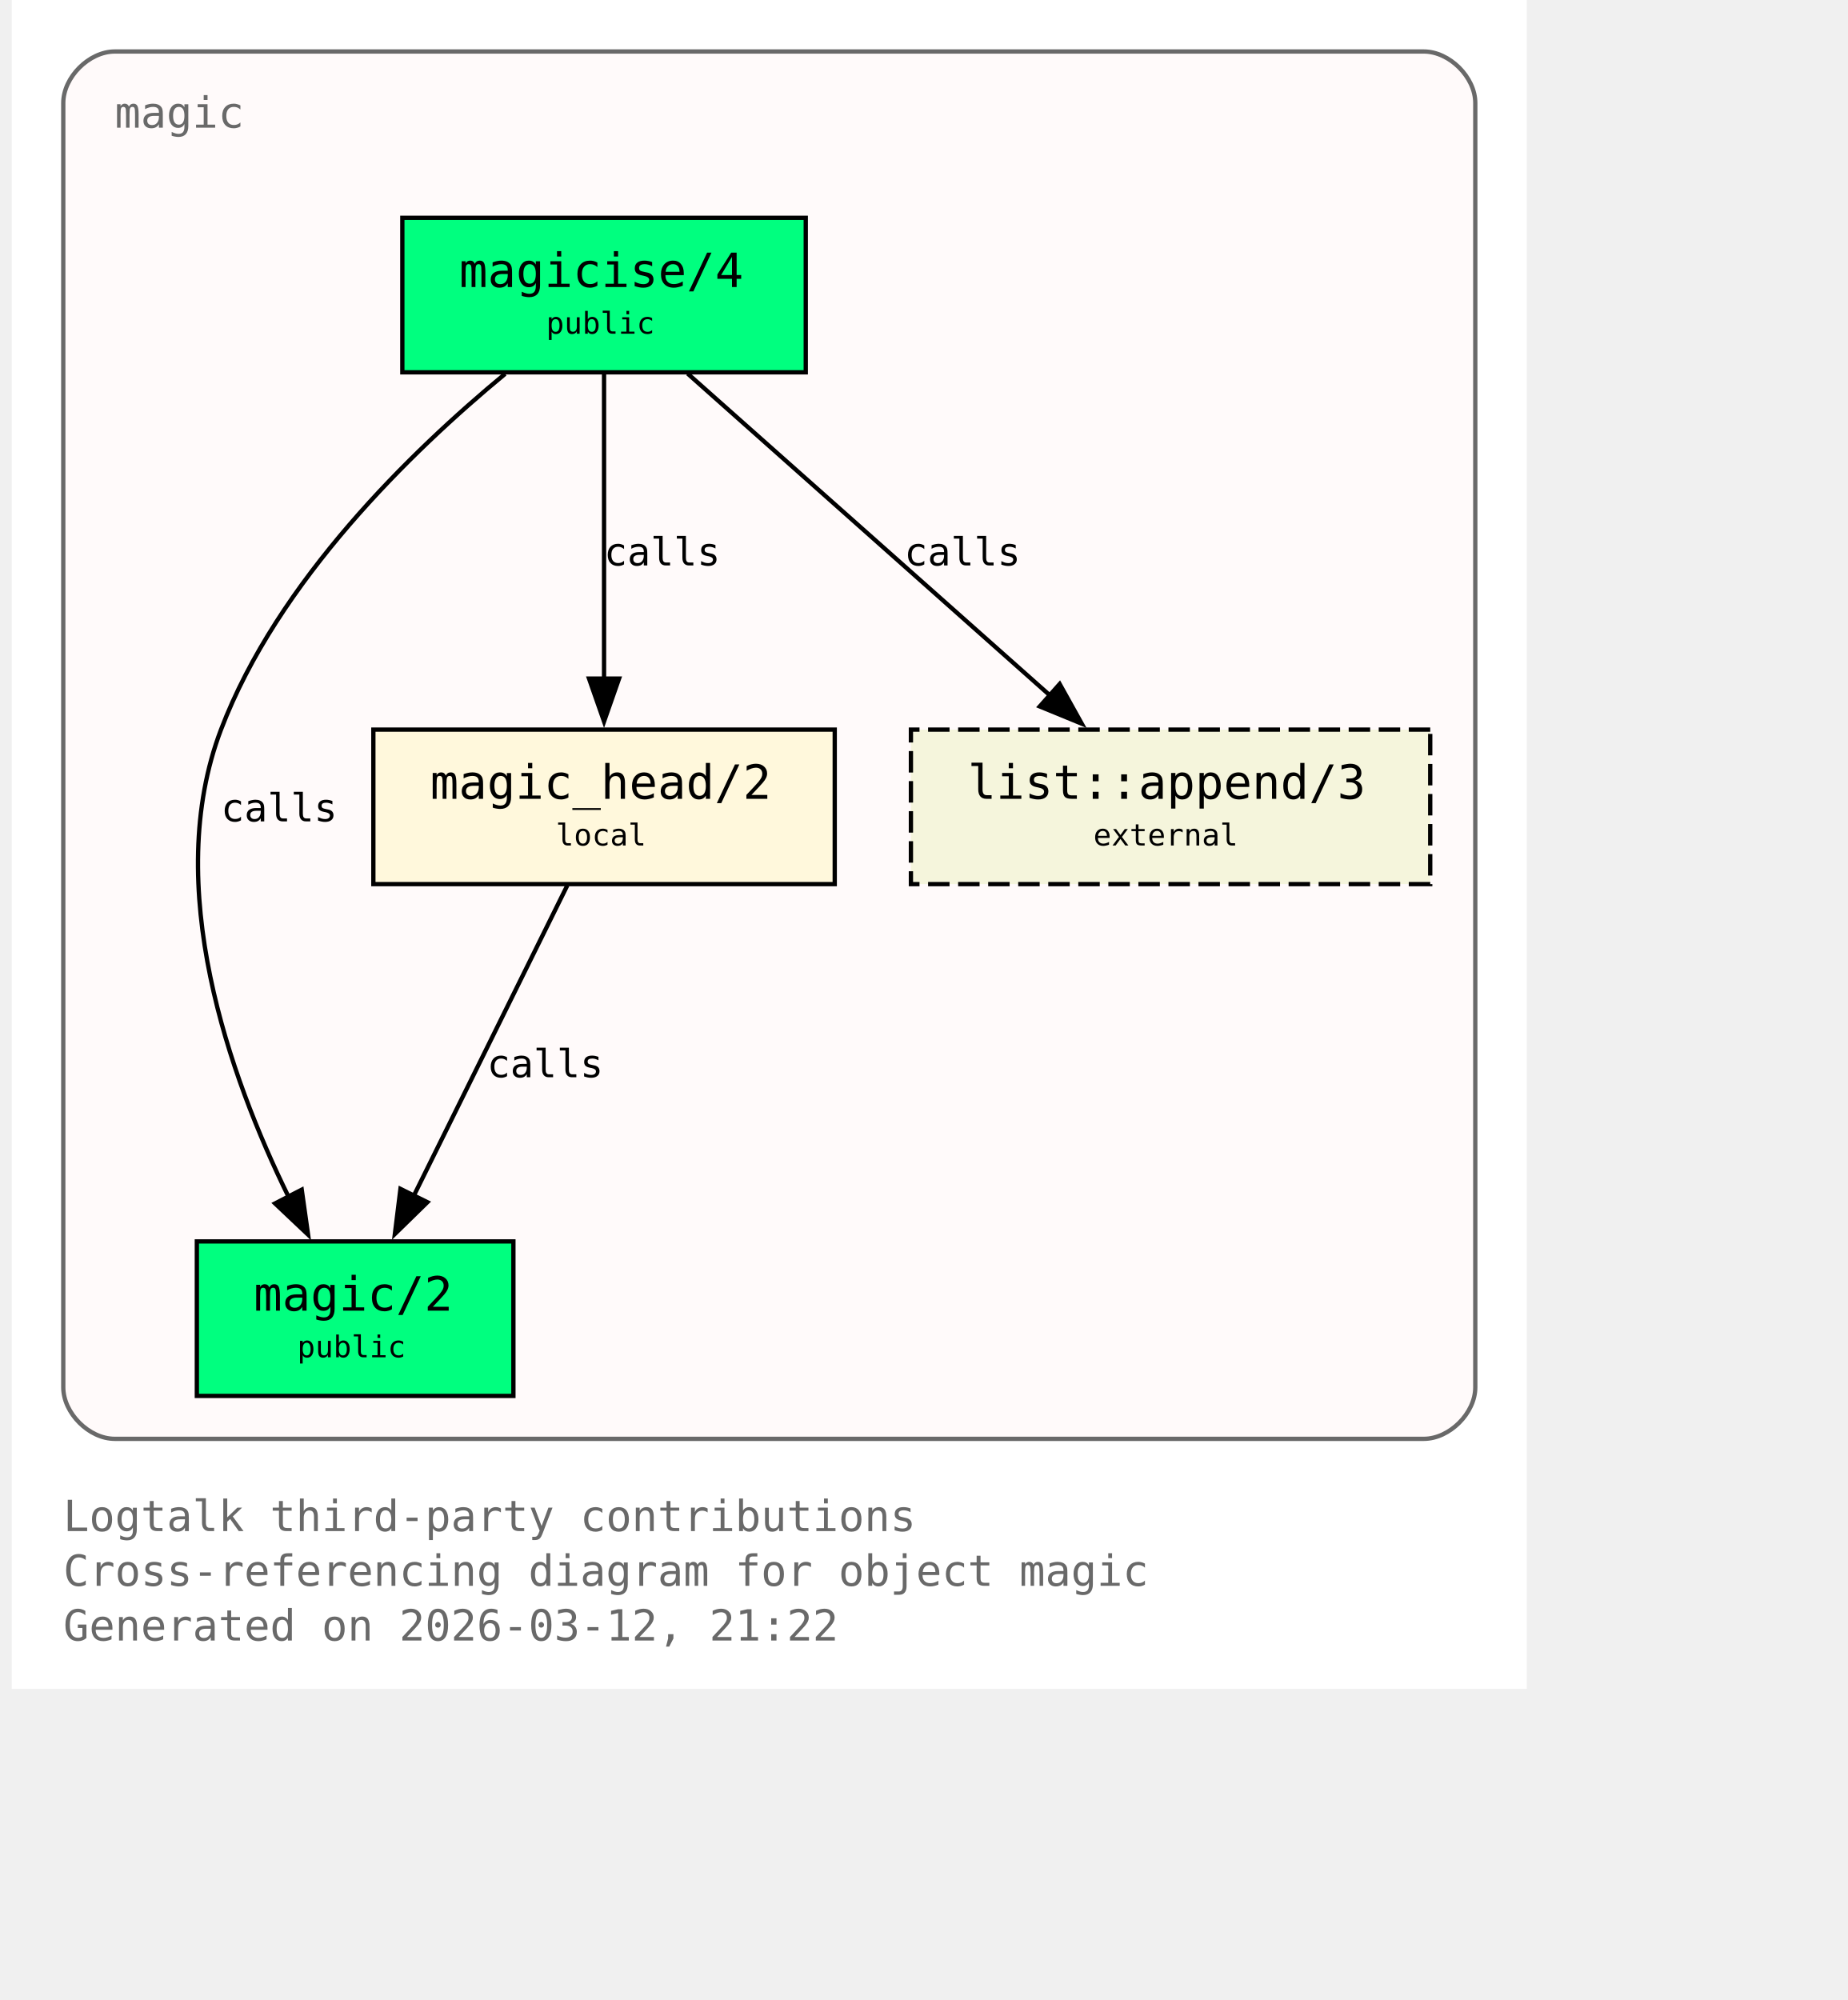
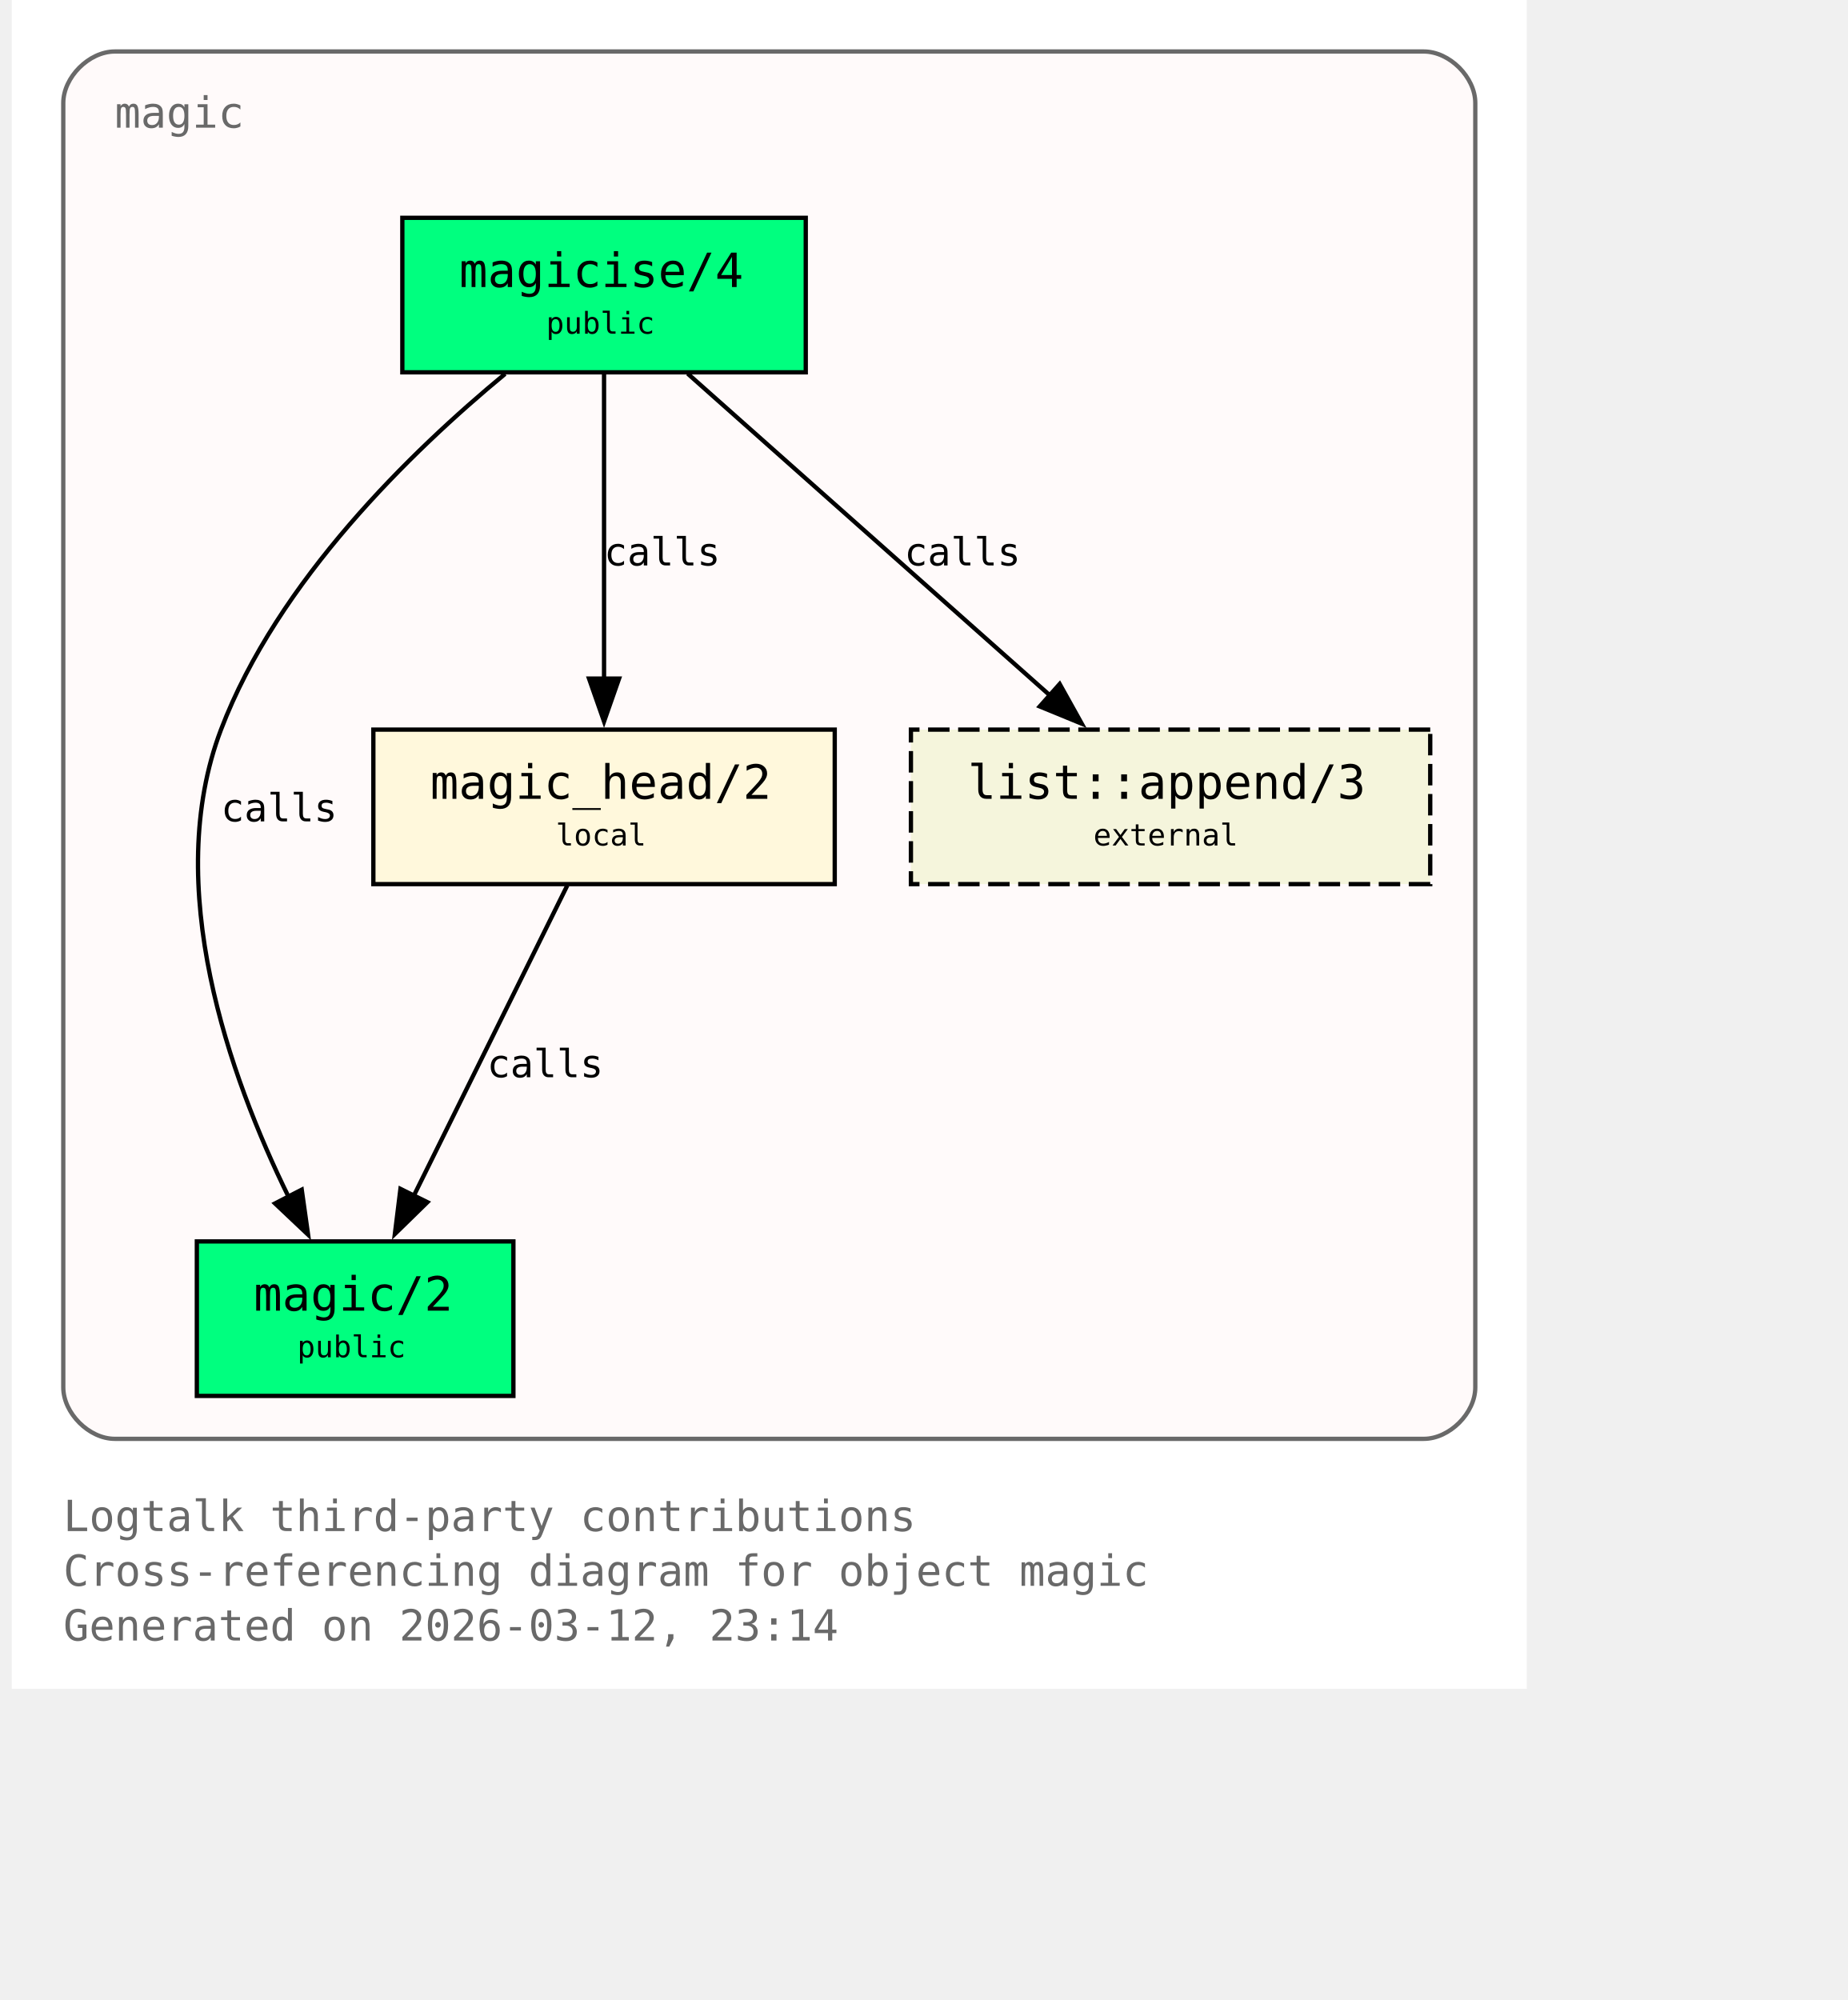
<svg xmlns="http://www.w3.org/2000/svg" xmlns:xlink="http://www.w3.org/1999/xlink" width="497pt" height="538pt" viewBox="72.00 72.00 425.00 466.00">
  <g id="graph0" class="graph" transform="scale(1 1) rotate(0) translate(76 461.5)">
    <polygon fill="white" stroke="none" points="-4,4 -4,-389.5 349,-389.5 349,4 -4,4" />
    <text xml:space="preserve" text-anchor="start" x="8" y="-32.75" font-family="Monospace" font-size="10.00" fill="dimgray">Logtalk third-party contributions</text>
    <text xml:space="preserve" text-anchor="start" x="8" y="-20" font-family="Monospace" font-size="10.00" fill="dimgray">Cross-referencing diagram for object magic</text>
-     <text xml:space="preserve" text-anchor="start" x="8" y="-7.25" font-family="Monospace" font-size="10.00" fill="dimgray">Generated on 2026-03-12, 21:22</text>
+     <text xml:space="preserve" text-anchor="start" x="8" y="-7.25" font-family="Monospace" font-size="10.00" fill="dimgray">Generated on 2026-03-12, 23:14</text>
    <g id="clust1" class="cluster">
      <g id="a_clust1">
        <a xlink:title="magic">
          <path fill="snow" stroke="dimgray" d="M20,-54.25C20,-54.25 325,-54.25 325,-54.25 331,-54.25 337,-60.25 337,-66.25 337,-66.25 337,-365.5 337,-365.5 337,-371.5 331,-377.5 325,-377.5 325,-377.5 20,-377.5 20,-377.5 14,-377.5 8,-371.5 8,-365.5 8,-365.5 8,-66.25 8,-66.25 8,-60.25 14,-54.25 20,-54.25" />
          <g id="a_clust1_0">
-             <a xlink:href="https://github.com/LogtalkDotOrg/logtalk3/tree/83286e56a6080a59e6e2b4291a842b7a9b3ac43e/contributions/verdi_neruda/magic.lgt#L35" xlink:title="https://github.com/LogtalkDotOrg/logtalk3/tree/83286e56a6080a59e6e2b4291a842b7a9b3ac43e/contributions/verdi_neruda/magic.lgt#L35">
+             <a xlink:href="https://github.com/LogtalkDotOrg/logtalk3/tree/2904d36a9d2e56072a81f10a9fecc6b2bfcfeb07/contributions/verdi_neruda/magic.lgt#L35" xlink:title="https://github.com/LogtalkDotOrg/logtalk3/tree/2904d36a9d2e56072a81f10a9fecc6b2bfcfeb07/contributions/verdi_neruda/magic.lgt#L35">
              <text xml:space="preserve" text-anchor="start" x="20" y="-359.75" font-family="Monospace" font-size="10.00" fill="dimgray">magic</text>
            </a>
          </g>
        </a>
      </g>
    </g>
    <g id="node1" class="node">
      <polygon fill="springgreen" stroke="black" points="181,-338.75 87,-338.75 87,-302.75 181,-302.75 181,-338.75" />
      <text xml:space="preserve" text-anchor="start" x="95" y="-323" font-family="Monospace" font-size="9.00"> </text>
      <g id="a_node1_1">
-         <a xlink:href="https://github.com/LogtalkDotOrg/logtalk3/tree/83286e56a6080a59e6e2b4291a842b7a9b3ac43e/contributions/verdi_neruda/magic.lgt#L44" xlink:title="https://github.com/LogtalkDotOrg/logtalk3/tree/83286e56a6080a59e6e2b4291a842b7a9b3ac43e/contributions/verdi_neruda/magic.lgt#L44">
+         <a xlink:href="https://github.com/LogtalkDotOrg/logtalk3/tree/2904d36a9d2e56072a81f10a9fecc6b2bfcfeb07/contributions/verdi_neruda/magic.lgt#L44" xlink:title="https://github.com/LogtalkDotOrg/logtalk3/tree/2904d36a9d2e56072a81f10a9fecc6b2bfcfeb07/contributions/verdi_neruda/magic.lgt#L44">
          <text xml:space="preserve" text-anchor="start" x="100.25" y="-322.62" font-family="Monospace" font-size="11.00">magicise/4</text>
        </a>
      </g>
      <text xml:space="preserve" text-anchor="start" x="167.75" y="-323" font-family="Monospace" font-size="9.00"> </text>
      <text xml:space="preserve" text-anchor="start" x="95" y="-310.62" font-family="Monospace" font-size="9.00"> </text>
      <text xml:space="preserve" text-anchor="start" x="120.5" y="-311.75" font-family="Monospace" font-size="7.00">public</text>
      <text xml:space="preserve" text-anchor="start" x="167.75" y="-310.62" font-family="Monospace" font-size="9.00"> </text>
    </g>
    <g id="node2" class="node">
      <polygon fill="springgreen" stroke="black" points="112.88,-100.25 39.12,-100.25 39.12,-64.25 112.88,-64.25 112.88,-100.25" />
      <text xml:space="preserve" text-anchor="start" x="47.12" y="-84.5" font-family="Monospace" font-size="9.00"> </text>
      <g id="a_node2_2">
-         <a xlink:href="https://github.com/LogtalkDotOrg/logtalk3/tree/83286e56a6080a59e6e2b4291a842b7a9b3ac43e/contributions/verdi_neruda/magic.lgt#L51" xlink:title="https://github.com/LogtalkDotOrg/logtalk3/tree/83286e56a6080a59e6e2b4291a842b7a9b3ac43e/contributions/verdi_neruda/magic.lgt#L51">
+         <a xlink:href="https://github.com/LogtalkDotOrg/logtalk3/tree/2904d36a9d2e56072a81f10a9fecc6b2bfcfeb07/contributions/verdi_neruda/magic.lgt#L51" xlink:title="https://github.com/LogtalkDotOrg/logtalk3/tree/2904d36a9d2e56072a81f10a9fecc6b2bfcfeb07/contributions/verdi_neruda/magic.lgt#L51">
          <text xml:space="preserve" text-anchor="start" x="52.38" y="-84.12" font-family="Monospace" font-size="11.00">magic/2</text>
        </a>
      </g>
      <text xml:space="preserve" text-anchor="start" x="99.62" y="-84.5" font-family="Monospace" font-size="9.00"> </text>
      <text xml:space="preserve" text-anchor="start" x="47.12" y="-72.12" font-family="Monospace" font-size="9.00"> </text>
      <text xml:space="preserve" text-anchor="start" x="62.5" y="-73.25" font-family="Monospace" font-size="7.00">public</text>
      <text xml:space="preserve" text-anchor="start" x="99.62" y="-72.12" font-family="Monospace" font-size="9.00"> </text>
    </g>
    <g id="edge1" class="edge">
      <g id="a_edge1">
-         <a xlink:href="https://github.com/LogtalkDotOrg/logtalk3/tree/83286e56a6080a59e6e2b4291a842b7a9b3ac43e/contributions/verdi_neruda/magic.lgt#L58" xlink:title="calls">
+         <a xlink:href="https://github.com/LogtalkDotOrg/logtalk3/tree/2904d36a9d2e56072a81f10a9fecc6b2bfcfeb07/contributions/verdi_neruda/magic.lgt#L58" xlink:title="calls">
          <path fill="none" stroke="black" d="M110.95,-302.39C89.17,-284.41 57.93,-254.13 44.75,-219.5 30.88,-183.06 46.73,-138.69 60.46,-110.7" />
          <polygon fill="black" stroke="black" points="63.56,-112.31 65.04,-101.82 57.34,-109.1 63.56,-112.31" />
        </a>
      </g>
      <g id="a_edge1-label">
-         <a xlink:href="https://github.com/LogtalkDotOrg/logtalk3/tree/83286e56a6080a59e6e2b4291a842b7a9b3ac43e/contributions/verdi_neruda/magic.lgt#L58" xlink:title="https://github.com/LogtalkDotOrg/logtalk3/tree/83286e56a6080a59e6e2b4291a842b7a9b3ac43e/contributions/verdi_neruda/magic.lgt#L58">
+         <a xlink:href="https://github.com/LogtalkDotOrg/logtalk3/tree/2904d36a9d2e56072a81f10a9fecc6b2bfcfeb07/contributions/verdi_neruda/magic.lgt#L58" xlink:title="https://github.com/LogtalkDotOrg/logtalk3/tree/2904d36a9d2e56072a81f10a9fecc6b2bfcfeb07/contributions/verdi_neruda/magic.lgt#L58">
          <text xml:space="preserve" text-anchor="start" x="44.75" y="-198.12" font-family="Monospace" font-size="9.00">calls</text>
        </a>
      </g>
    </g>
    <g id="node3" class="node">
      <polygon fill="cornsilk" stroke="black" points="187.75,-219.5 80.25,-219.5 80.25,-183.5 187.75,-183.5 187.75,-219.5" />
      <text xml:space="preserve" text-anchor="start" x="88.25" y="-203.75" font-family="Monospace" font-size="9.00"> </text>
      <g id="a_node3_3">
-         <a xlink:href="https://github.com/LogtalkDotOrg/logtalk3/tree/83286e56a6080a59e6e2b4291a842b7a9b3ac43e/contributions/verdi_neruda/magic.lgt#L66" xlink:title="https://github.com/LogtalkDotOrg/logtalk3/tree/83286e56a6080a59e6e2b4291a842b7a9b3ac43e/contributions/verdi_neruda/magic.lgt#L66">
+         <a xlink:href="https://github.com/LogtalkDotOrg/logtalk3/tree/2904d36a9d2e56072a81f10a9fecc6b2bfcfeb07/contributions/verdi_neruda/magic.lgt#L66" xlink:title="https://github.com/LogtalkDotOrg/logtalk3/tree/2904d36a9d2e56072a81f10a9fecc6b2bfcfeb07/contributions/verdi_neruda/magic.lgt#L66">
          <text xml:space="preserve" text-anchor="start" x="93.5" y="-203.38" font-family="Monospace" font-size="11.00">magic_head/2</text>
        </a>
      </g>
      <text xml:space="preserve" text-anchor="start" x="174.5" y="-203.75" font-family="Monospace" font-size="9.00"> </text>
      <text xml:space="preserve" text-anchor="start" x="88.25" y="-191.38" font-family="Monospace" font-size="9.00"> </text>
      <text xml:space="preserve" text-anchor="start" x="122.75" y="-192.5" font-family="Monospace" font-size="7.00">local</text>
      <text xml:space="preserve" text-anchor="start" x="174.5" y="-191.38" font-family="Monospace" font-size="9.00"> </text>
    </g>
    <g id="edge2" class="edge">
      <g id="a_edge2">
-         <a xlink:href="https://github.com/LogtalkDotOrg/logtalk3/tree/83286e56a6080a59e6e2b4291a842b7a9b3ac43e/contributions/verdi_neruda/magic.lgt#L60" xlink:title="calls">
+         <a xlink:href="https://github.com/LogtalkDotOrg/logtalk3/tree/2904d36a9d2e56072a81f10a9fecc6b2bfcfeb07/contributions/verdi_neruda/magic.lgt#L60" xlink:title="calls">
          <path fill="none" stroke="black" d="M134,-302.45C134,-283.75 134,-253.62 134,-231.33" />
          <polygon fill="black" stroke="black" points="137.5,-231.39 134,-221.39 130.5,-231.39 137.5,-231.39" />
        </a>
      </g>
      <g id="a_edge2-label">
-         <a xlink:href="https://github.com/LogtalkDotOrg/logtalk3/tree/83286e56a6080a59e6e2b4291a842b7a9b3ac43e/contributions/verdi_neruda/magic.lgt#L60" xlink:title="https://github.com/LogtalkDotOrg/logtalk3/tree/83286e56a6080a59e6e2b4291a842b7a9b3ac43e/contributions/verdi_neruda/magic.lgt#L60">
+         <a xlink:href="https://github.com/LogtalkDotOrg/logtalk3/tree/2904d36a9d2e56072a81f10a9fecc6b2bfcfeb07/contributions/verdi_neruda/magic.lgt#L60" xlink:title="https://github.com/LogtalkDotOrg/logtalk3/tree/2904d36a9d2e56072a81f10a9fecc6b2bfcfeb07/contributions/verdi_neruda/magic.lgt#L60">
          <text xml:space="preserve" text-anchor="start" x="134" y="-257.75" font-family="Monospace" font-size="9.00">calls</text>
        </a>
      </g>
    </g>
    <g id="node4" class="node">
      <polygon fill="beige" stroke="black" stroke-dasharray="5,2" points="326.5,-219.5 205.5,-219.5 205.5,-183.5 326.5,-183.5 326.5,-219.5" />
      <text xml:space="preserve" text-anchor="start" x="213.5" y="-203.75" font-family="Monospace" font-size="9.00"> </text>
      <g id="a_node4_4">
        <a xlink:href="https://logtalk.org/library/listp_0.html#append-3" xlink:title="https://logtalk.org/library/listp_0.html#append-3">
          <text xml:space="preserve" text-anchor="start" x="218.75" y="-203.38" font-family="Monospace" font-size="11.00">list::append/3</text>
        </a>
      </g>
      <text xml:space="preserve" text-anchor="start" x="313.25" y="-203.75" font-family="Monospace" font-size="9.00"> </text>
      <text xml:space="preserve" text-anchor="start" x="213.5" y="-191.38" font-family="Monospace" font-size="9.00"> </text>
      <text xml:space="preserve" text-anchor="start" x="248" y="-192.5" font-family="Monospace" font-size="7.00">external</text>
      <text xml:space="preserve" text-anchor="start" x="313.25" y="-191.38" font-family="Monospace" font-size="9.00"> </text>
    </g>
    <g id="edge4" class="edge">
      <g id="a_edge4">
-         <a xlink:href="https://github.com/LogtalkDotOrg/logtalk3/tree/83286e56a6080a59e6e2b4291a842b7a9b3ac43e/contributions/verdi_neruda/magic.lgt#L60" xlink:title="calls">
+         <a xlink:href="https://github.com/LogtalkDotOrg/logtalk3/tree/2904d36a9d2e56072a81f10a9fecc6b2bfcfeb07/contributions/verdi_neruda/magic.lgt#L60" xlink:title="calls">
          <path fill="none" stroke="black" d="M153.48,-302.45C175.8,-282.62 212.58,-249.95 237.98,-227.39" />
          <polygon fill="black" stroke="black" points="240.16,-230.13 245.31,-220.88 235.51,-224.9 240.16,-230.13" />
        </a>
      </g>
      <g id="a_edge4-label">
-         <a xlink:href="https://github.com/LogtalkDotOrg/logtalk3/tree/83286e56a6080a59e6e2b4291a842b7a9b3ac43e/contributions/verdi_neruda/magic.lgt#L60" xlink:title="https://github.com/LogtalkDotOrg/logtalk3/tree/83286e56a6080a59e6e2b4291a842b7a9b3ac43e/contributions/verdi_neruda/magic.lgt#L60">
+         <a xlink:href="https://github.com/LogtalkDotOrg/logtalk3/tree/2904d36a9d2e56072a81f10a9fecc6b2bfcfeb07/contributions/verdi_neruda/magic.lgt#L60" xlink:title="https://github.com/LogtalkDotOrg/logtalk3/tree/2904d36a9d2e56072a81f10a9fecc6b2bfcfeb07/contributions/verdi_neruda/magic.lgt#L60">
          <text xml:space="preserve" text-anchor="start" x="203.96" y="-257.75" font-family="Monospace" font-size="9.00">calls</text>
        </a>
      </g>
    </g>
    <g id="edge3" class="edge">
      <g id="a_edge3">
-         <a xlink:href="https://github.com/LogtalkDotOrg/logtalk3/tree/83286e56a6080a59e6e2b4291a842b7a9b3ac43e/contributions/verdi_neruda/magic.lgt#L69" xlink:title="calls">
+         <a xlink:href="https://github.com/LogtalkDotOrg/logtalk3/tree/2904d36a9d2e56072a81f10a9fecc6b2bfcfeb07/contributions/verdi_neruda/magic.lgt#L69" xlink:title="calls">
          <path fill="none" stroke="black" d="M125.44,-183.2C116.02,-164.15 100.73,-133.25 89.65,-110.85" />
          <polygon fill="black" stroke="black" points="92.84,-109.39 85.26,-101.98 86.56,-112.49 92.84,-109.39" />
        </a>
      </g>
      <g id="a_edge3-label">
-         <a xlink:href="https://github.com/LogtalkDotOrg/logtalk3/tree/83286e56a6080a59e6e2b4291a842b7a9b3ac43e/contributions/verdi_neruda/magic.lgt#L69" xlink:title="https://github.com/LogtalkDotOrg/logtalk3/tree/83286e56a6080a59e6e2b4291a842b7a9b3ac43e/contributions/verdi_neruda/magic.lgt#L69">
+         <a xlink:href="https://github.com/LogtalkDotOrg/logtalk3/tree/2904d36a9d2e56072a81f10a9fecc6b2bfcfeb07/contributions/verdi_neruda/magic.lgt#L69" xlink:title="https://github.com/LogtalkDotOrg/logtalk3/tree/2904d36a9d2e56072a81f10a9fecc6b2bfcfeb07/contributions/verdi_neruda/magic.lgt#L69">
          <text xml:space="preserve" text-anchor="start" x="106.74" y="-138.5" font-family="Monospace" font-size="9.00">calls</text>
        </a>
      </g>
    </g>
  </g>
</svg>
